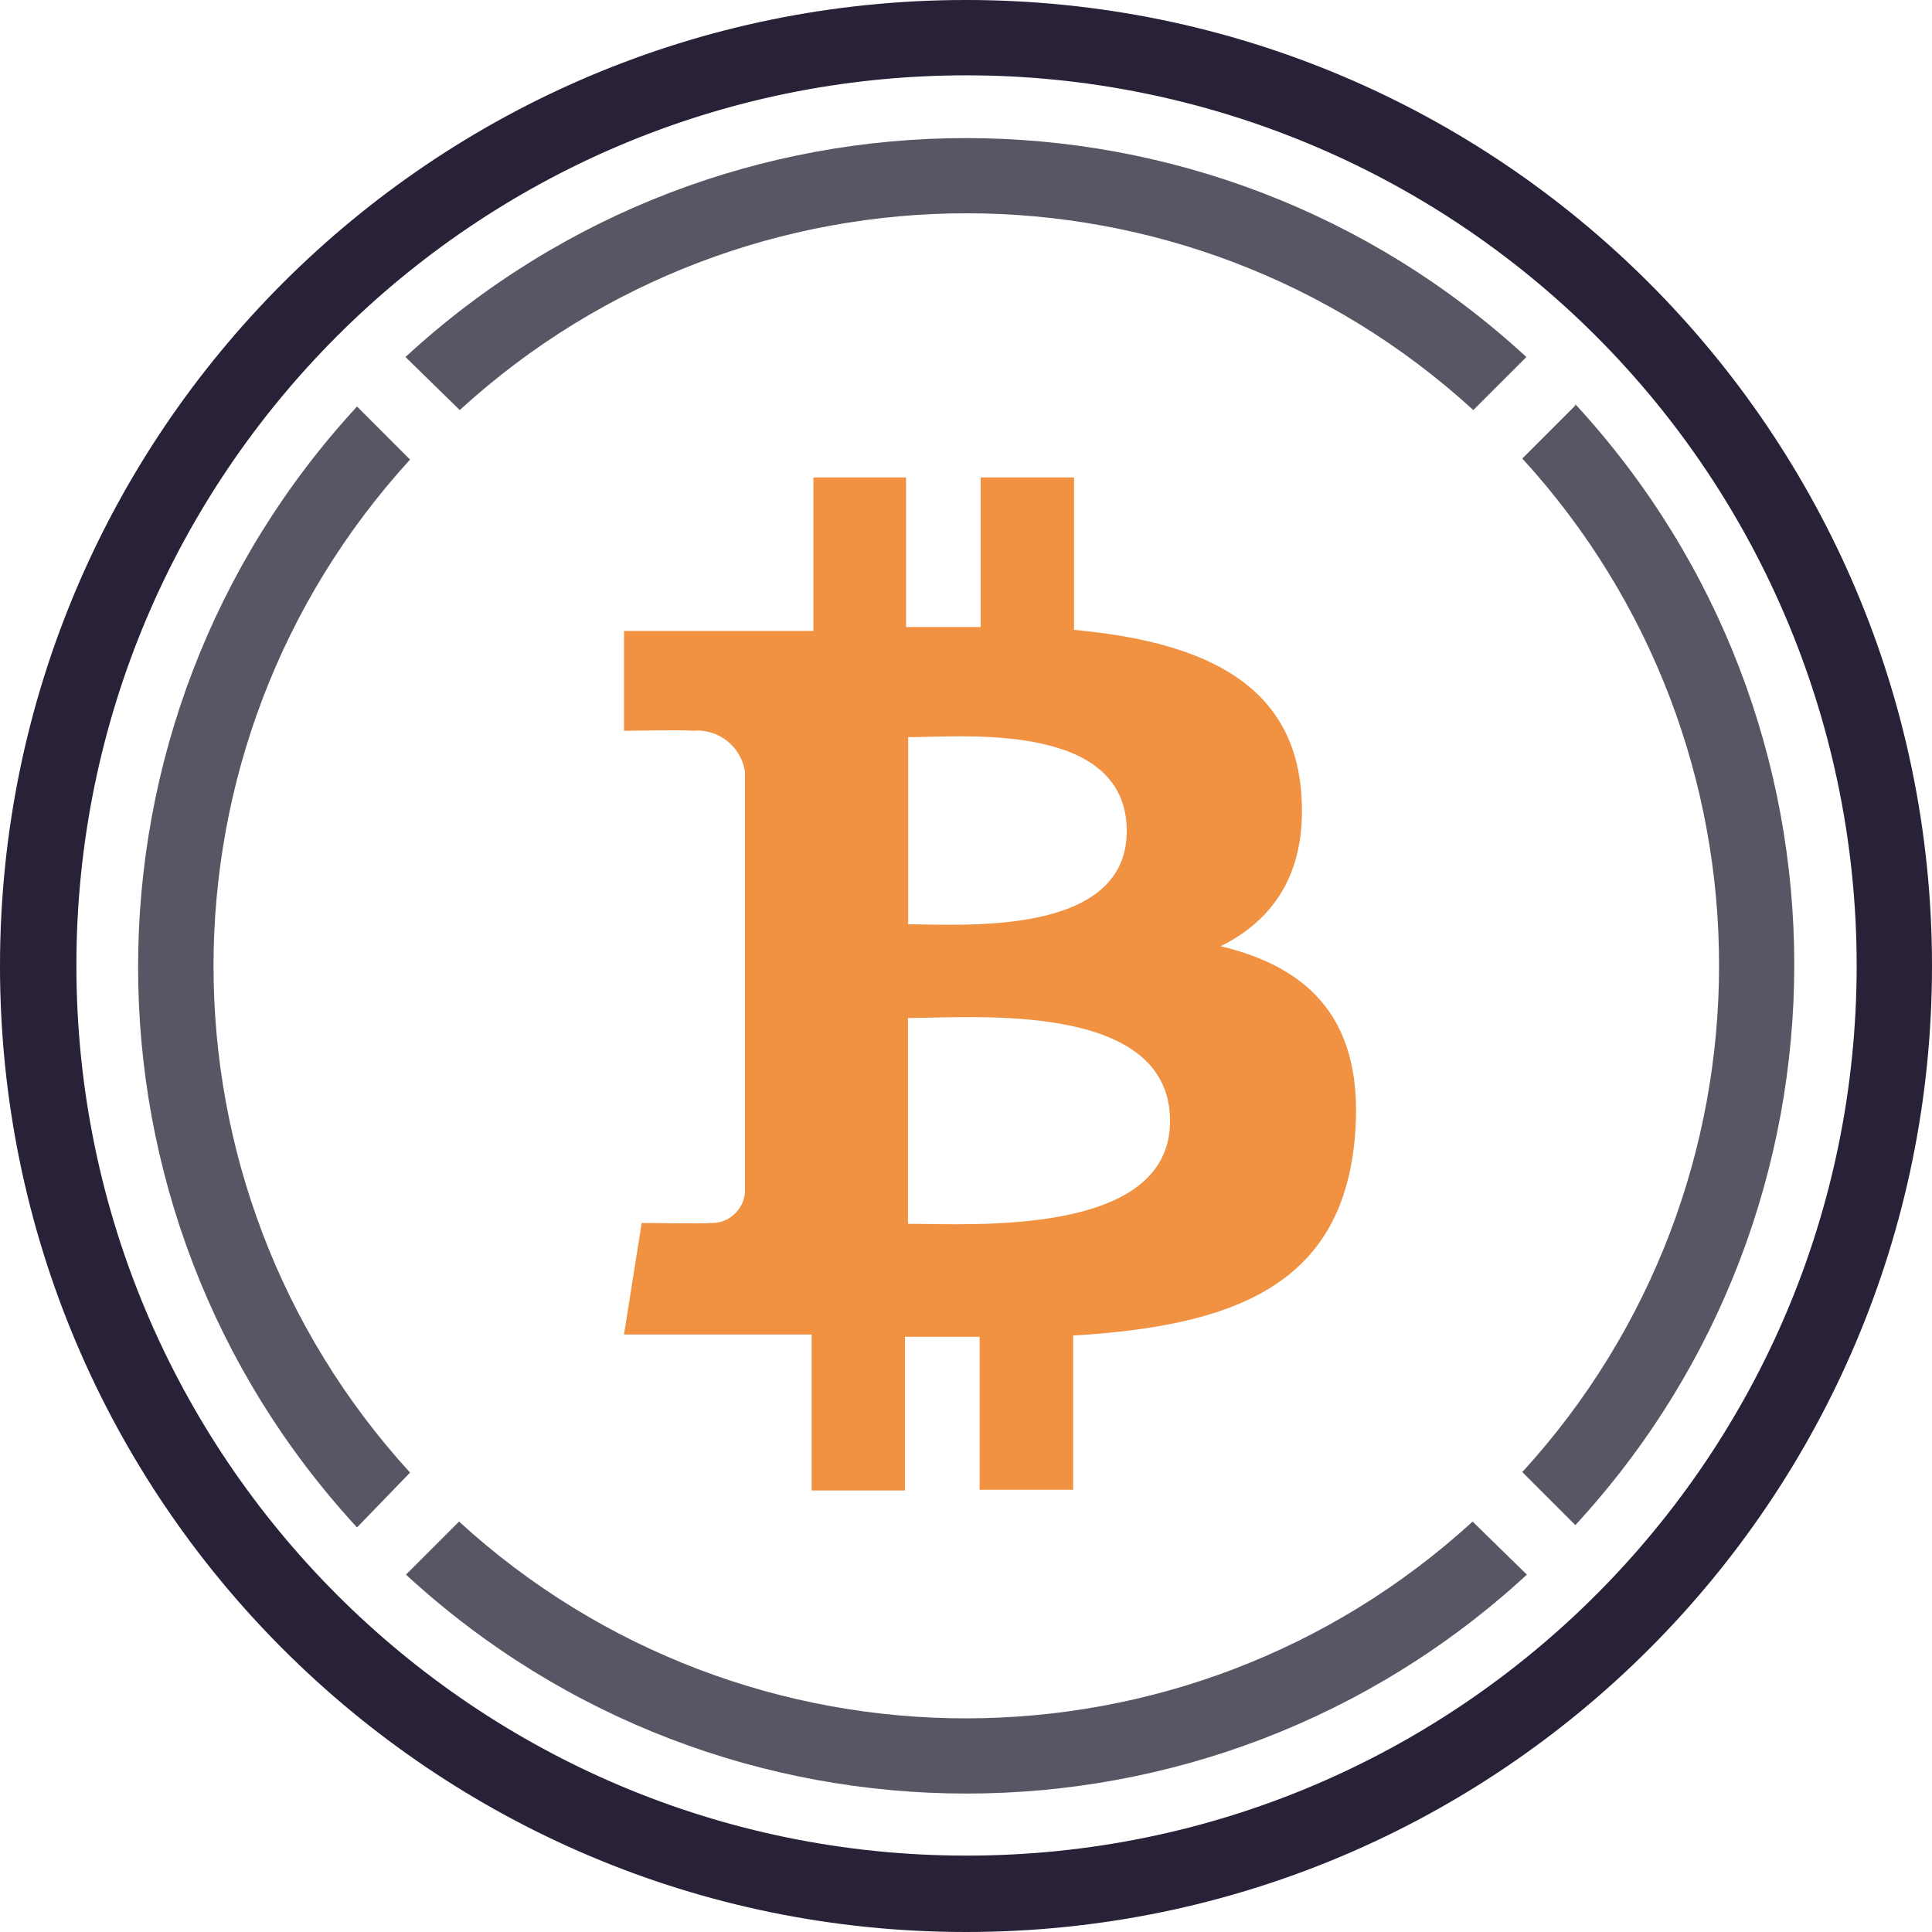
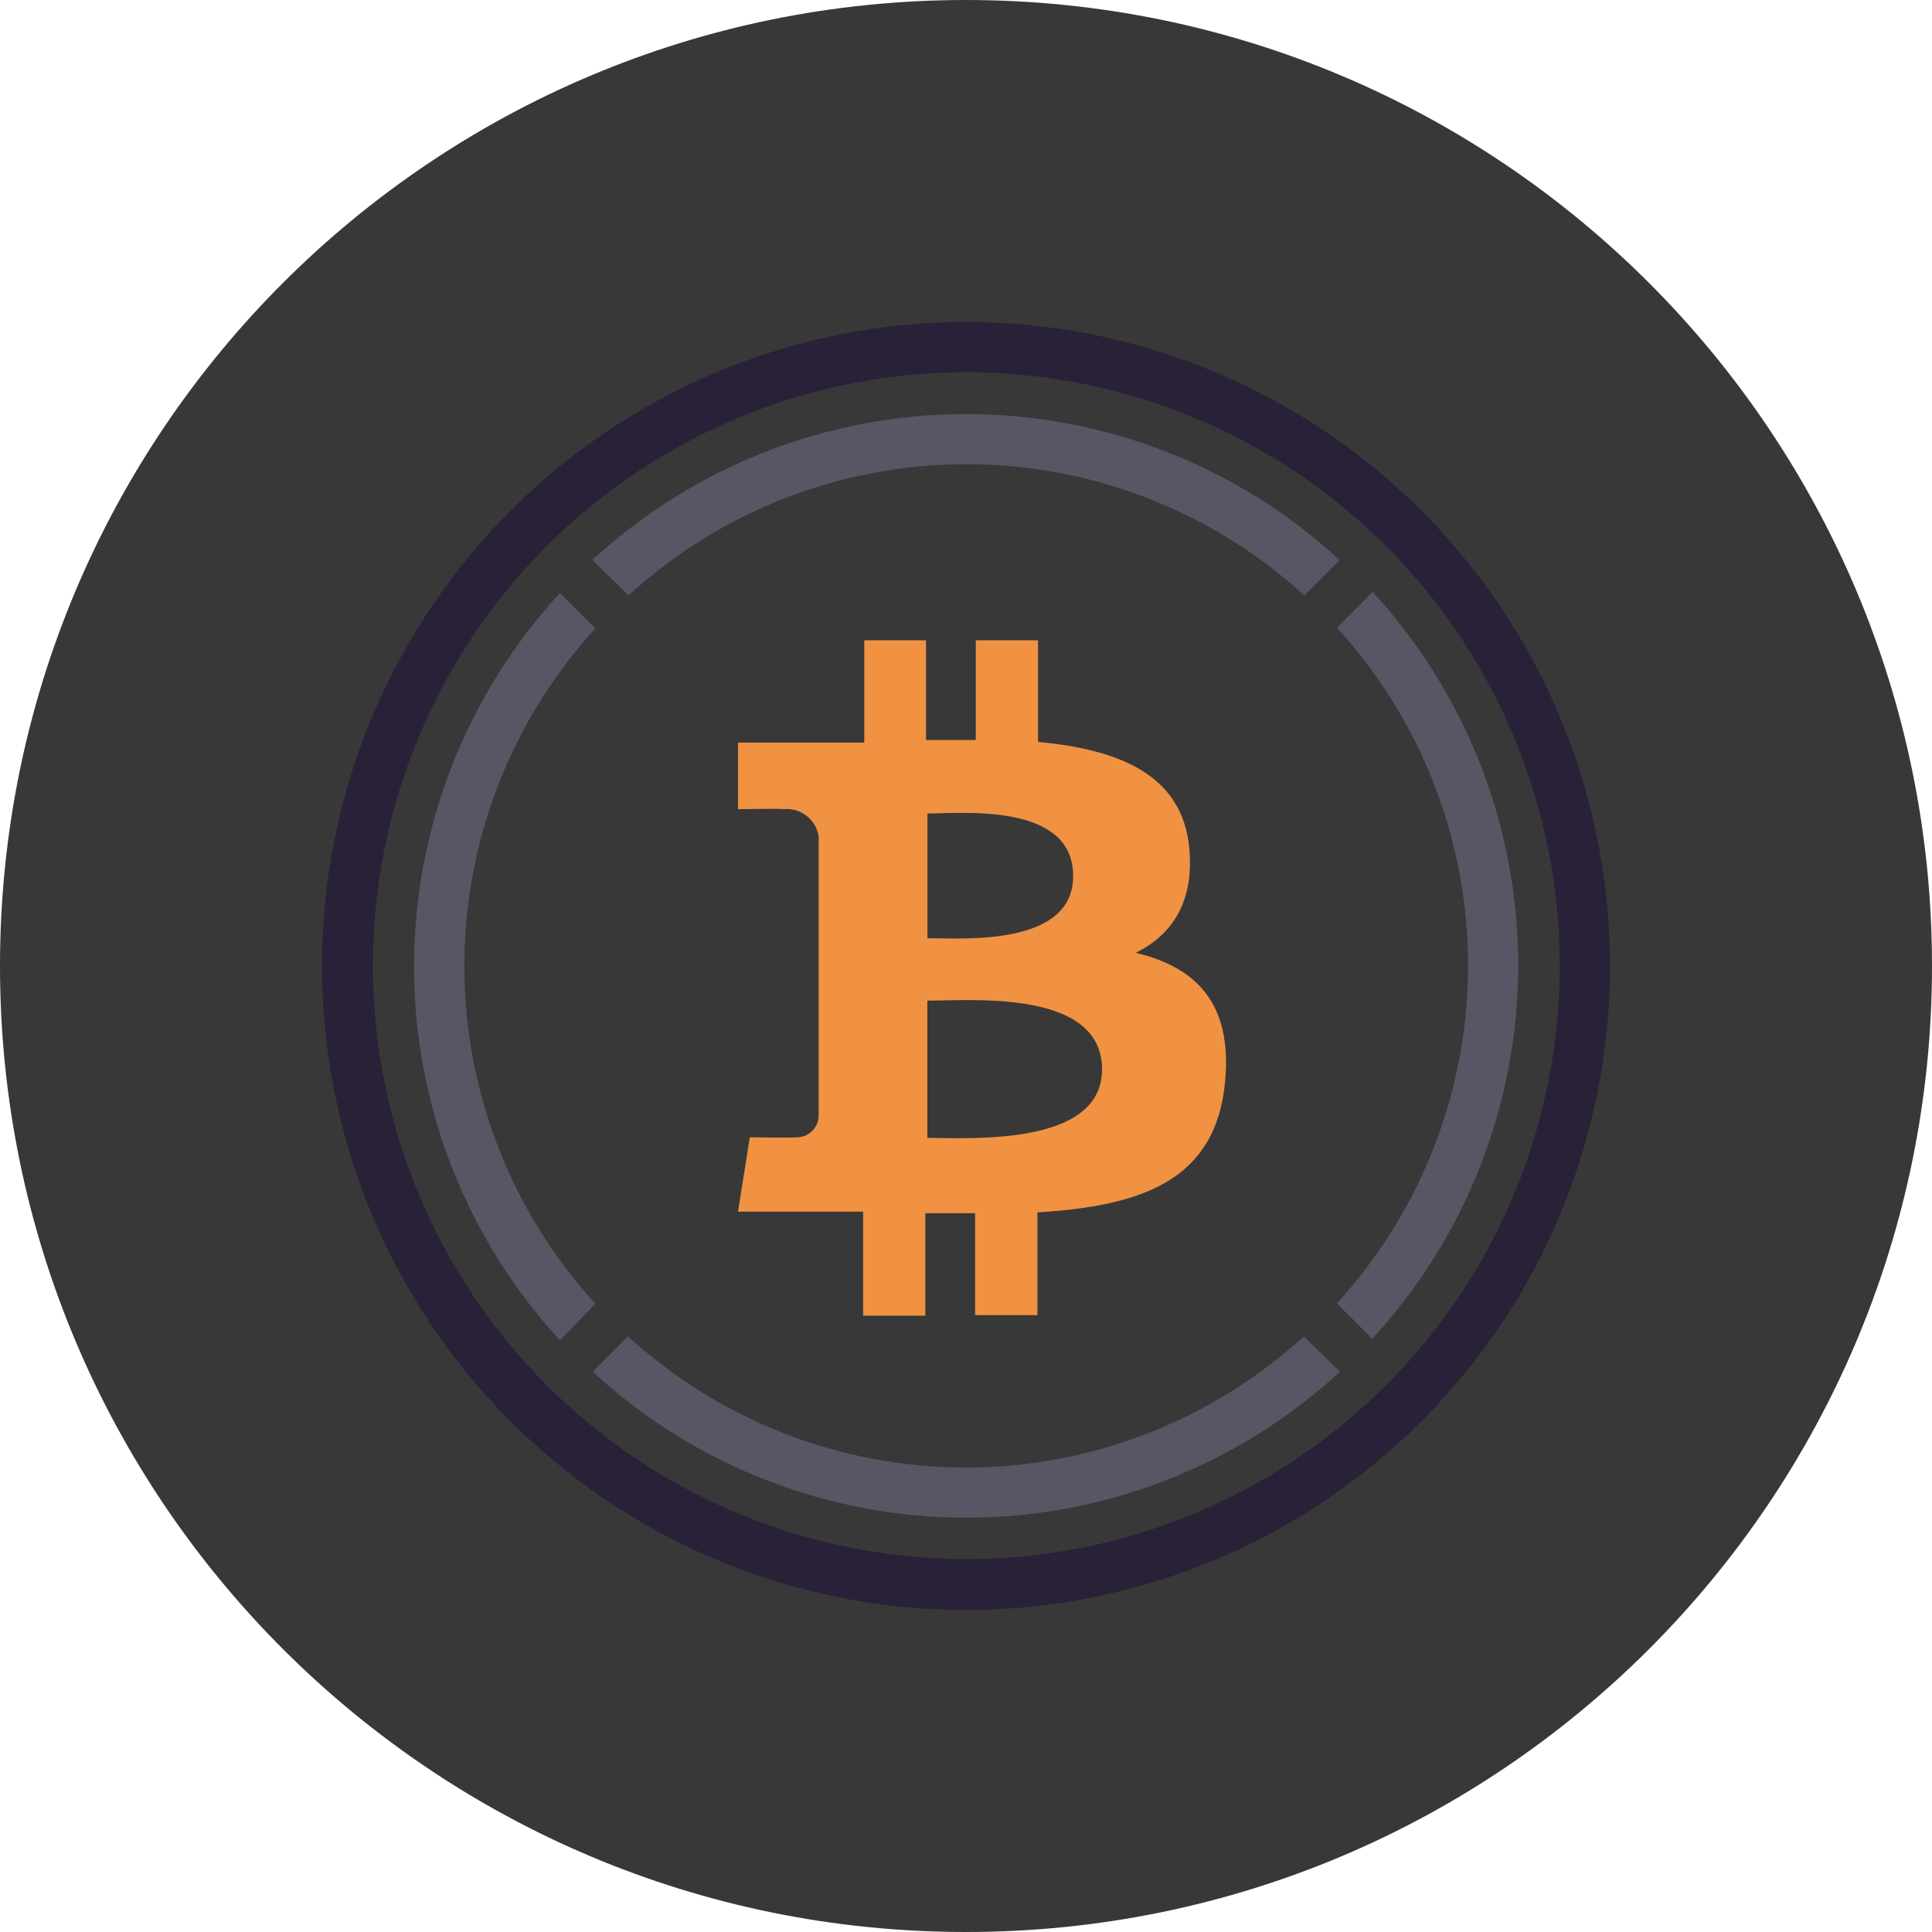
- <svg xmlns="http://www.w3.org/2000/svg" viewBox="0 0 109.26 109.26">
-   <defs>
-     <style>.cls-1{fill:#5a5564;}.cls-2{fill:#f09242;}.cls-3{fill:#282138;}</style>
-   </defs>
-   <g id="Layer_2" data-name="Layer 2">
-     <g id="Layer_1-2" data-name="Layer 1">
-       <g id="Page-1">
-         <g id="wbtc_colour" data-name="wbtc colour">
-           <path id="Shape" class="cls-1" d="M89.09,22.93l-3,3a42.47,42.47,0,0,1,0,57.32l3,3a46.76,46.76,0,0,0,0-63.39Z" />
-           <path id="Shape-2" data-name="Shape" class="cls-1" d="M26,23.19a42.47,42.47,0,0,1,57.32,0l3-3a46.76,46.76,0,0,0-63.39,0Z" />
-           <path id="Shape-3" data-name="Shape" class="cls-1" d="M23.19,83.28a42.47,42.47,0,0,1,0-57.29l-3-3a46.76,46.76,0,0,0,0,63.39Z" />
-           <path id="Shape-4" data-name="Shape" class="cls-1" d="M83.28,86.05a42.47,42.47,0,0,1-57.32,0l-3,3a46.76,46.76,0,0,0,63.39,0Z" />
-           <path id="Shape-5" data-name="Shape" class="cls-2" d="M73.57,44.62c-.6-6.26-6-8.36-12.83-9V27H55.46v8.46c-1.39,0-2.81,0-4.22,0V27H46v8.68H35.29v5.65s3.9-.07,3.84,0a2.73,2.73,0,0,1,3,2.32V67.41a1.85,1.85,0,0,1-.64,1.29,1.83,1.83,0,0,1-1.36.46c.07.06-3.84,0-3.84,0l-1,6.31H45.9v8.82h5.28V75.6H55.4v8.65h5.29V75.53c8.92-.54,15.14-2.74,15.92-11.09.63-6.72-2.53-9.72-7.58-10.93C72.1,52,74,49.2,73.57,44.62ZM66.17,63.4c0,6.56-11.24,5.81-14.82,5.81V57.57C54.93,57.58,66.17,56.55,66.17,63.4ZM63.72,47c0,6-9.38,5.27-12.36,5.27V41.69C54.34,41.69,63.72,40.75,63.72,47Z" />
-           <path id="Shape-6" data-name="Shape" class="cls-3" d="M54.62,109.26a54.63,54.63,0,1,1,54.64-54.64A54.63,54.63,0,0,1,54.62,109.26Zm0-105A50.34,50.34,0,1,0,105,54.62,50.34,50.34,0,0,0,54.62,4.26Z" />
-         </g>
-       </g>
-     </g>
-   </g>
+ <svg xmlns="http://www.w3.org/2000/svg" width="210" height="210" viewBox="0 0 210 210" fill="none">
+   <rect width="210" height="210" rx="105" fill="#383838" />
+   <path d="M149.157 64.381L145.312 68.225C154.485 78.256 159.572 91.356 159.572 104.949C159.572 118.541 154.485 131.641 145.312 141.672L149.157 145.516C159.357 134.452 165.021 119.953 165.021 104.904C165.021 89.855 159.357 75.356 149.157 64.292V64.381Z" fill="#5A5564" />
+   <path d="M68.317 64.715C78.347 55.542 91.448 50.455 105.04 50.455C118.632 50.455 131.733 55.542 141.763 64.715L145.607 60.87C134.543 50.67 120.044 45.006 104.995 45.006C89.946 45.006 75.448 50.67 64.383 60.87L68.317 64.715Z" fill="#5A5564" />
+   <path d="M64.712 141.711C55.55 131.682 50.471 118.59 50.471 105.006C50.471 91.423 55.55 78.331 64.712 68.302L60.868 64.458C50.667 75.523 45.004 90.021 45.004 105.071C45.004 120.12 50.667 134.618 60.868 145.683L64.712 141.711Z" fill="#5A5564" />
+   <path d="M141.713 145.26C131.682 154.432 118.582 159.519 104.989 159.519C91.397 159.519 78.297 154.432 68.266 145.26L64.422 149.104C75.487 159.305 89.985 164.968 105.034 164.968C120.084 164.968 134.582 159.305 145.646 149.104L141.713 145.26Z" fill="#5A5564" />
+   <path d="M129.269 92.174C128.5 84.153 121.581 81.462 112.829 80.642V69.596H106.064V80.437C104.282 80.437 102.463 80.437 100.656 80.437V69.596H93.942V80.719H80.219V87.958C80.219 87.958 85.216 87.868 85.139 87.958C86.04 87.859 86.945 88.114 87.662 88.668C88.379 89.223 88.853 90.034 88.983 90.931V121.376C88.964 121.692 88.881 122.001 88.741 122.285C88.6 122.569 88.403 122.822 88.163 123.029C87.927 123.239 87.651 123.4 87.352 123.501C87.052 123.603 86.736 123.642 86.421 123.618C86.51 123.695 81.5 123.618 81.5 123.618L80.219 131.703H93.814V143.005H100.579V131.87H105.987V142.954H112.765V131.78C124.195 131.088 132.165 128.269 133.164 117.57C133.971 108.959 129.922 105.115 123.451 103.565C127.385 101.63 129.82 98.042 129.269 92.174ZM119.787 116.237C119.787 124.643 105.384 123.682 100.797 123.682V108.767C105.384 108.78 119.787 107.46 119.787 116.237ZM116.647 95.223C116.647 102.911 104.628 101.976 100.81 101.976V88.419C104.628 88.419 116.647 87.215 116.647 95.223Z" fill="#F09242" />
+   <path d="M104.987 175C91.144 174.997 77.612 170.89 66.102 163.198C54.593 155.505 45.623 144.572 40.326 131.782C35.029 118.992 33.644 104.918 36.346 91.341C39.047 77.763 45.714 65.291 55.503 55.503C65.291 45.714 77.763 39.047 91.341 36.346C104.918 33.644 118.992 35.029 131.782 40.326C144.572 45.623 155.505 54.593 163.198 66.102C170.89 77.612 174.997 91.144 175 104.987C175.002 114.182 173.192 123.287 169.674 131.782C166.156 140.277 160.999 147.996 154.497 154.497C147.996 160.999 140.277 166.156 131.782 169.674C123.287 173.192 114.182 175.002 104.987 175V175ZM104.987 40.459C92.233 40.469 79.768 44.26 69.168 51.352C58.568 58.445 50.308 68.521 45.433 80.307C40.558 92.093 39.287 105.059 41.779 117.567C44.272 130.076 50.417 141.564 59.437 150.581C68.457 159.598 79.948 165.738 92.458 168.226C104.967 170.713 117.933 169.437 129.717 164.557C141.501 159.677 151.573 151.414 158.662 140.811C165.75 130.208 169.536 117.741 169.541 104.987C169.545 96.51 167.877 88.115 164.634 80.283C161.391 72.451 156.635 65.335 150.64 59.342C144.644 53.349 137.527 48.596 129.693 45.356C121.86 42.116 113.464 40.452 104.987 40.459V40.459Z" fill="#282138" />
</svg>
